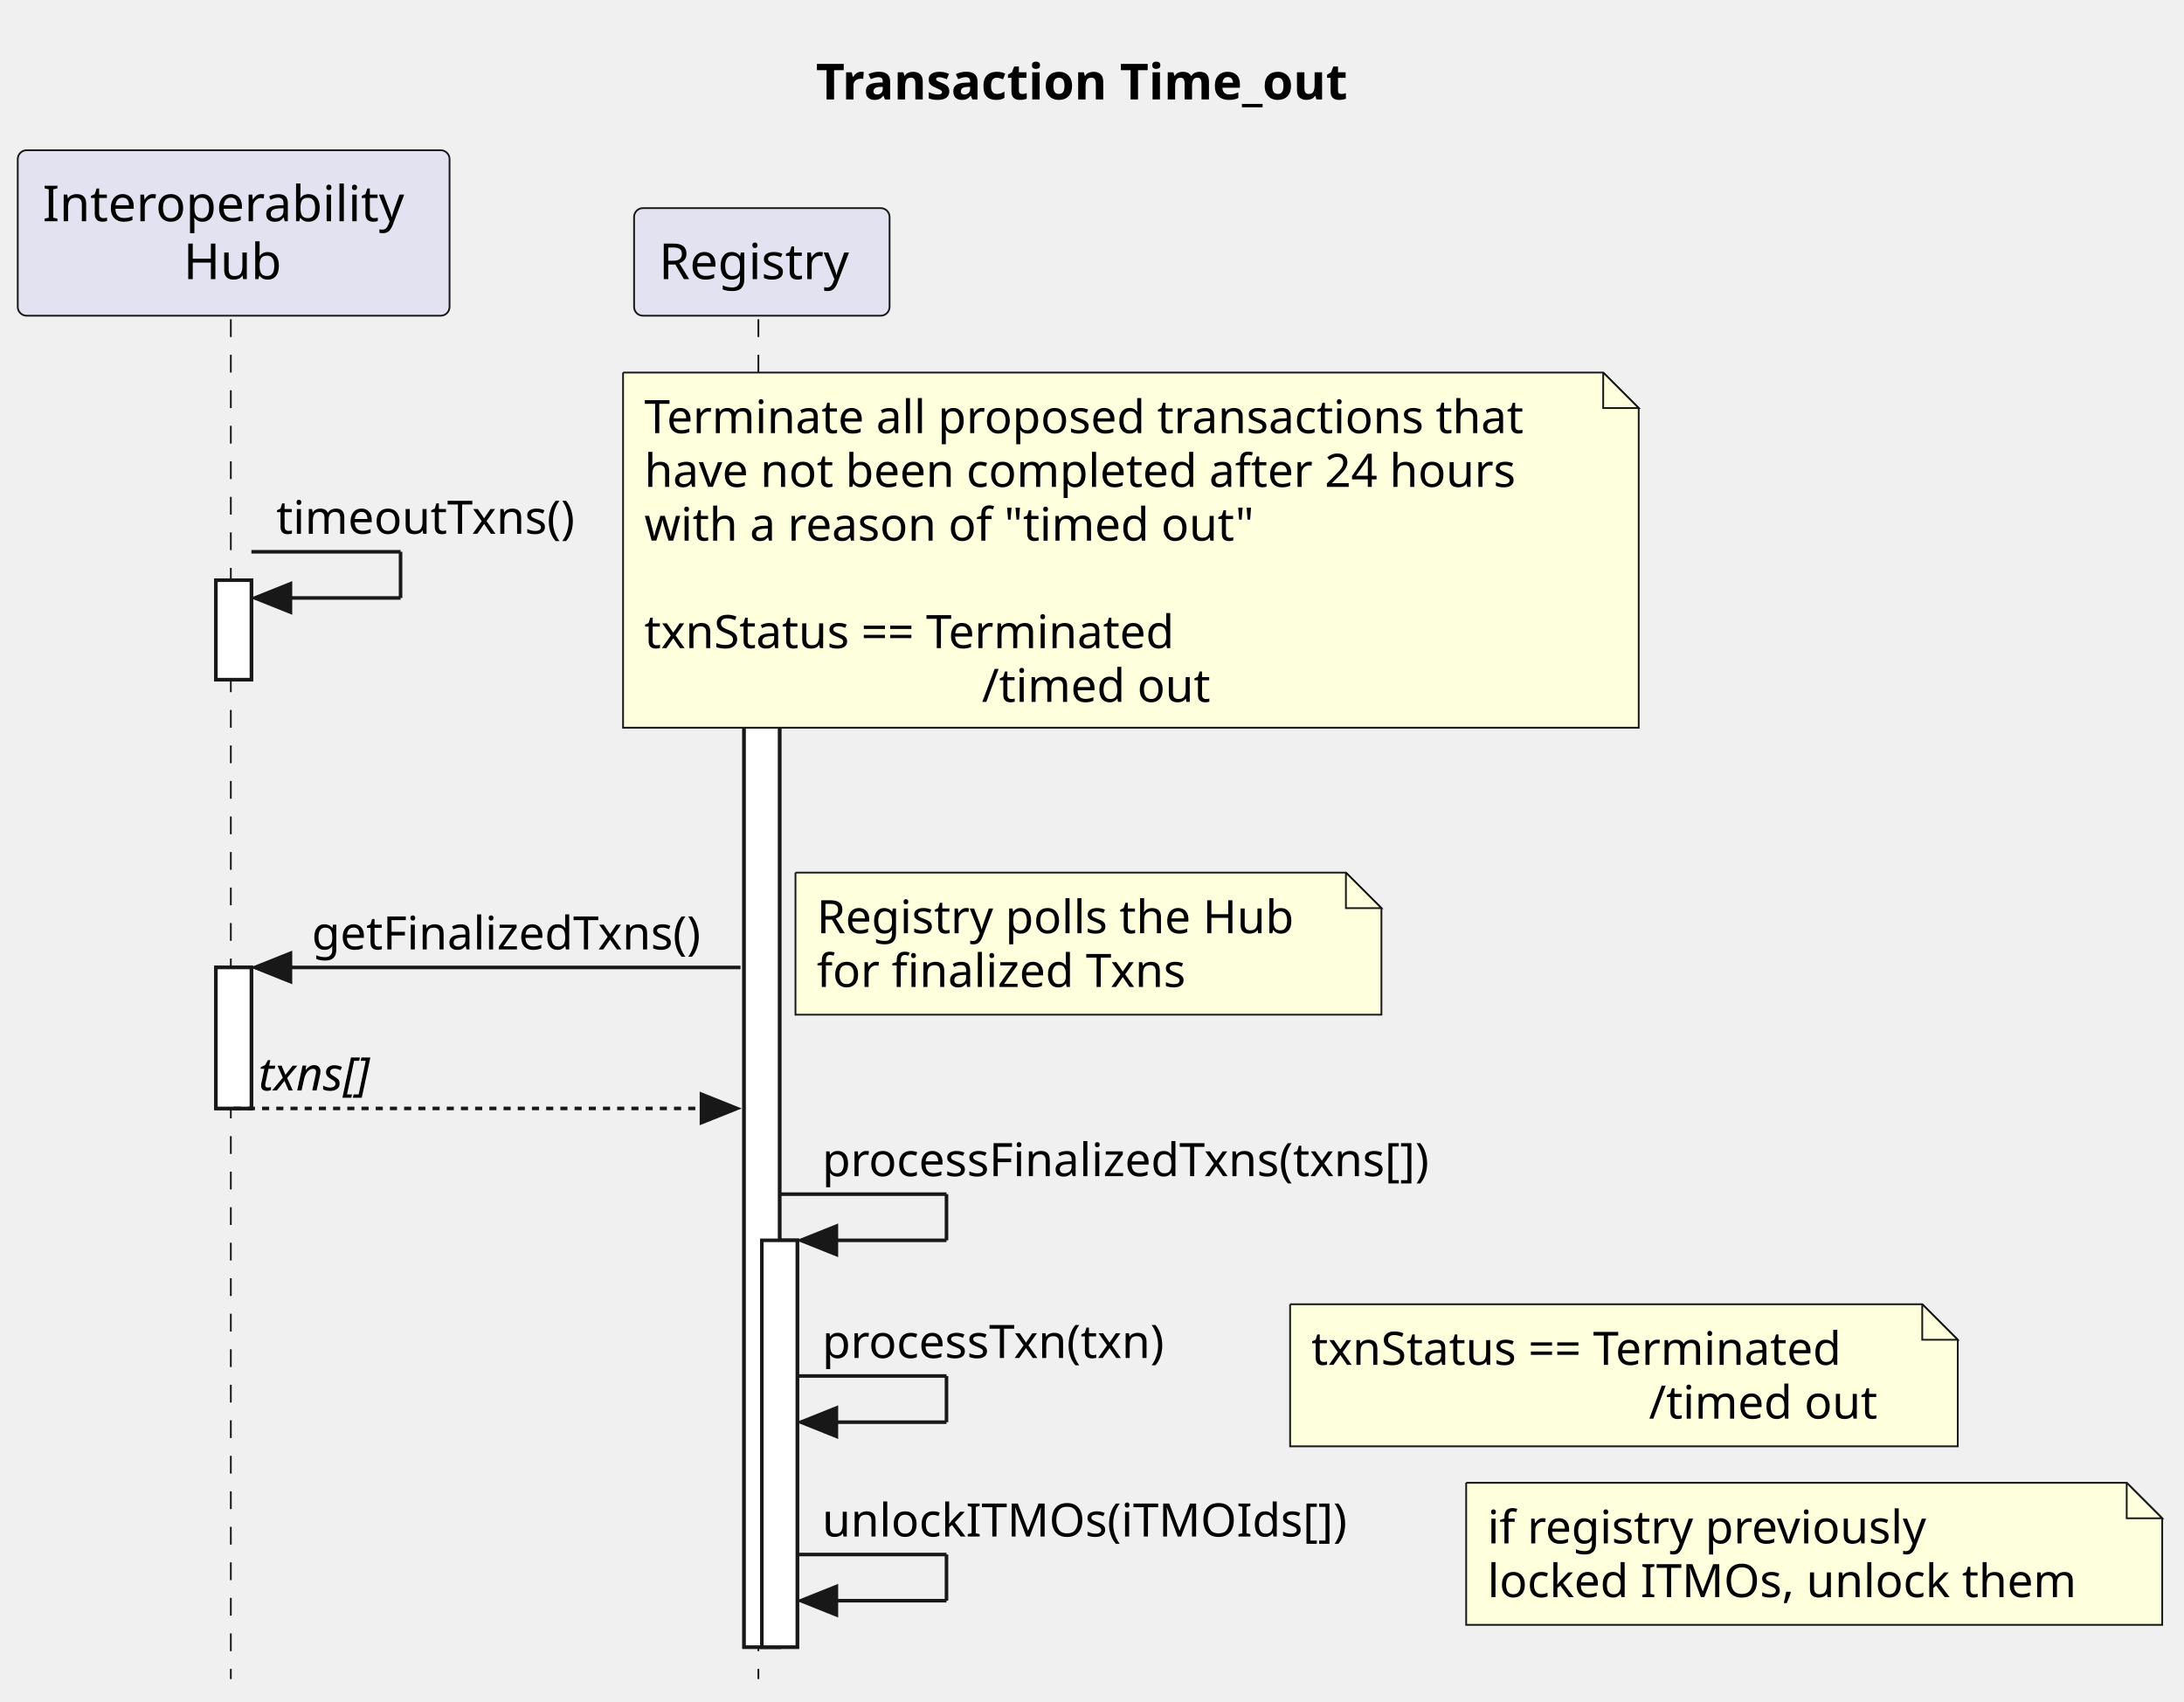
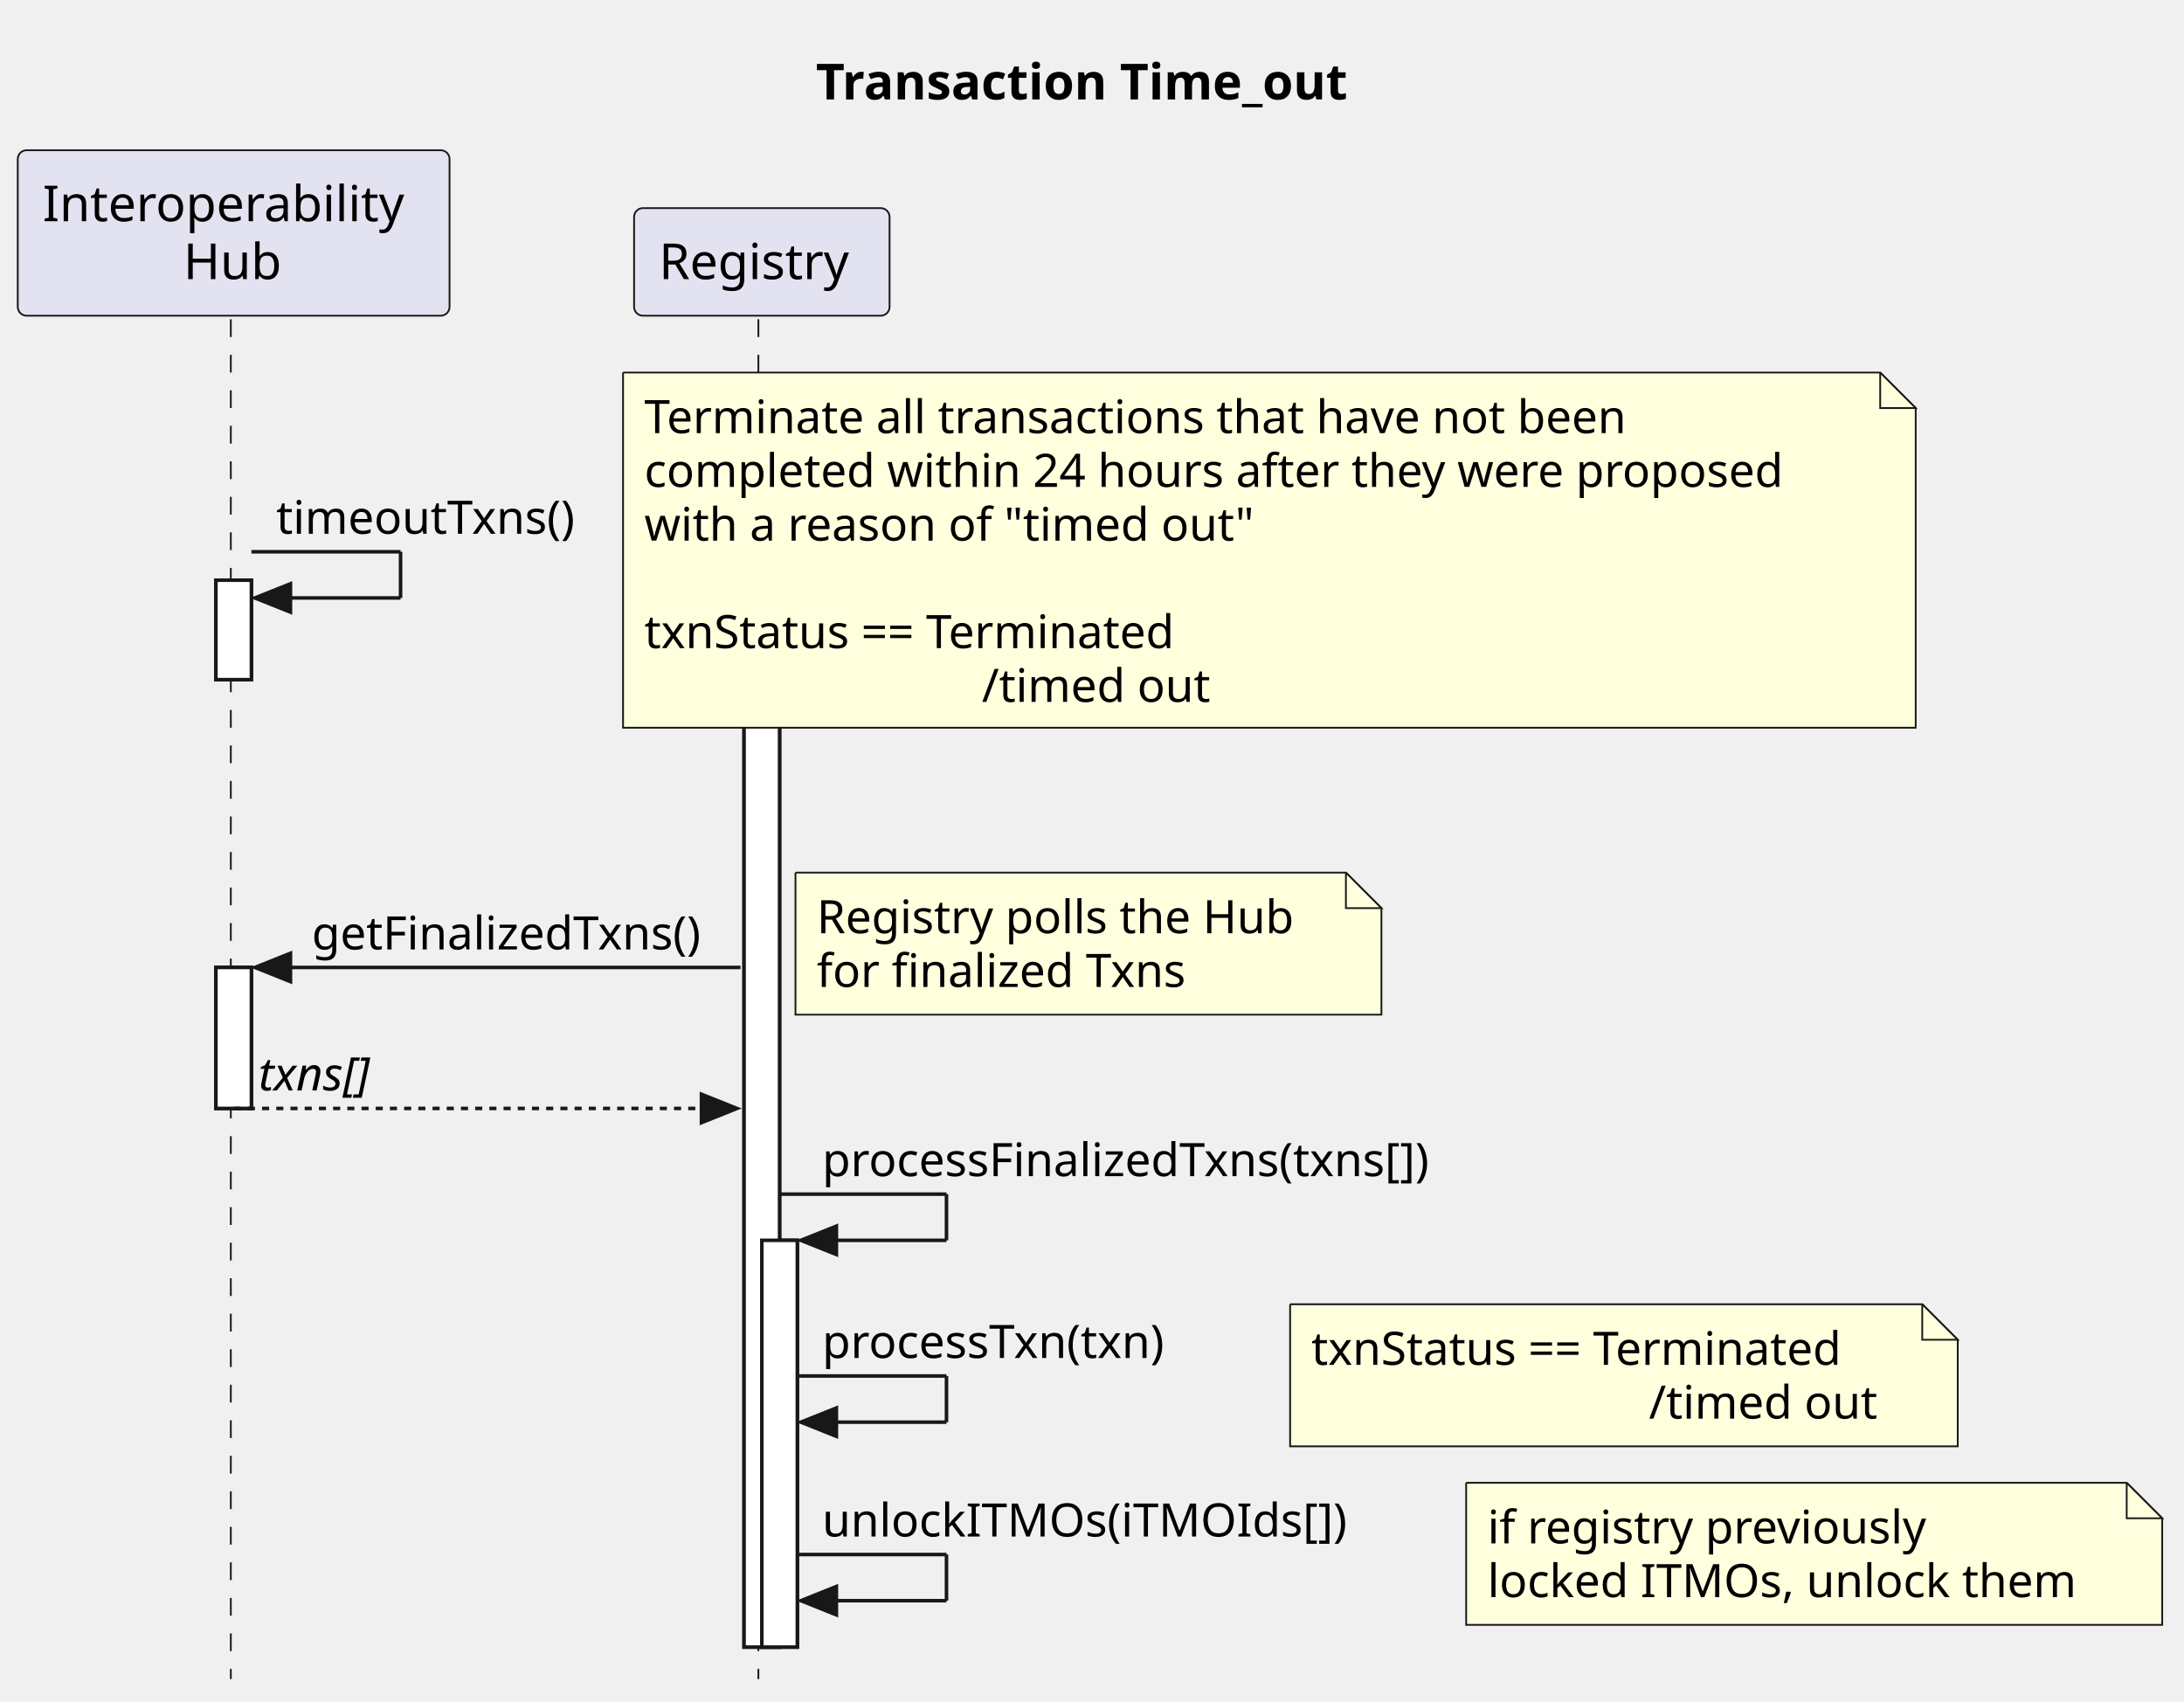
<svg xmlns="http://www.w3.org/2000/svg" contentStyleType="text/css" data-diagram-type="SEQUENCE" height="479px" preserveAspectRatio="none" style="width:615px;height:479px;background:#FFFFFF;" version="1.1" viewBox="0 0 615 479" width="615px" zoomAndPan="magnify">
  <defs />
  <g>
    <text fill="#000000" font-family="sans-serif" font-size="14" font-weight="bold" lengthAdjust="spacing" textLength="169.606" x="229.758" y="27.995">Transaction Time_out</text>
    <g>
      <rect fill="#FFFFFF" height="28" style="stroke:#181818;stroke-width:1;" width="10" x="60.795" y="163.356" />
    </g>
    <g>
      <rect fill="#FFFFFF" height="39.699" style="stroke:#181818;stroke-width:1;" width="10" x="60.795" y="272.387" />
    </g>
    <g>
      <rect fill="#FFFFFF" height="300.394" style="stroke:#181818;stroke-width:1;" width="10" x="209.525" y="163.356" />
    </g>
    <g>
      <rect fill="#FFFFFF" height="114.531" style="stroke:#181818;stroke-width:1;" width="10" x="214.525" y="349.219" />
    </g>
    <g>
      <rect fill="transparent" height="382.859" width="8" x="61.795" y="89.891" />
      <line style="stroke:#181818;stroke-width:0.5;stroke-dasharray:5.0,5.0;" x1="65" x2="65" y1="89.891" y2="472.75" />
    </g>
    <g>
      <rect fill="transparent" height="382.859" width="8" x="210.525" y="89.891" />
      <line style="stroke:#181818;stroke-width:0.5;stroke-dasharray:5.0,5.0;" x1="213.554" x2="213.554" y1="89.891" y2="472.75" />
    </g>
    <rect fill="#E2E2F0" height="46.594" rx="2.5" ry="2.5" style="stroke:#181818;stroke-width:0.5;" width="121.591" x="5" y="42.297" />
    <text fill="#000000" font-family="sans-serif" font-size="14" lengthAdjust="spacing" textLength="107.591" x="12" y="62.292">Interoperability</text>
    <text fill="#000000" font-family="sans-serif" font-size="14" lengthAdjust="spacing" textLength="28.287" x="51.652" y="78.589">Hub</text>
    <rect fill="#E2E2F0" height="30.297" rx="2.5" ry="2.5" style="stroke:#181818;stroke-width:0.5;" width="71.941" x="178.554" y="58.594" />
    <text fill="#000000" font-family="sans-serif" font-size="14" lengthAdjust="spacing" textLength="57.941" x="185.554" y="78.589">Registry</text>
    <g>
      <rect fill="#FFFFFF" height="28" style="stroke:#181818;stroke-width:1;" width="10" x="60.795" y="163.356" />
    </g>
    <g>
      <rect fill="#FFFFFF" height="39.699" style="stroke:#181818;stroke-width:1;" width="10" x="60.795" y="272.387" />
    </g>
    <g>
      <rect fill="#FFFFFF" height="300.394" style="stroke:#181818;stroke-width:1;" width="10" x="209.525" y="163.356" />
    </g>
    <g>
      <rect fill="#FFFFFF" height="114.531" style="stroke:#181818;stroke-width:1;" width="10" x="214.525" y="349.219" />
    </g>
    <line style="stroke:#181818;stroke-width:1;" x1="70.795" x2="112.795" y1="155.356" y2="155.356" />
    <line style="stroke:#181818;stroke-width:1;" x1="112.795" x2="112.795" y1="155.356" y2="168.356" />
    <line style="stroke:#181818;stroke-width:1;" x1="71.795" x2="112.795" y1="168.356" y2="168.356" />
    <polygon fill="#181818" points="81.795,164.356,71.795,168.356,81.795,172.356" style="stroke:#181818;stroke-width:1;" />
    <text fill="#000000" font-family="sans-serif" font-size="13" lengthAdjust="spacing" textLength="91.451" x="77.795" y="150.29">timeoutTxns()</text>
-     <path d="M175.451,104.891 L175.451,204.891 L461.451,204.891 L461.451,114.891 L451.451,104.891 L175.451,104.891 " fill="#FEFFDD" style="stroke:#181818;stroke-width:0.5;" />
-     <path d="M451.451,104.891 L451.451,114.891 L461.451,114.891 L451.451,104.891 " fill="#FEFFDD" style="stroke:#181818;stroke-width:0.5;" />
-     <text fill="#000000" font-family="sans-serif" font-size="13" lengthAdjust="spacing" textLength="265.967" x="181.451" y="121.957">Terminate all proposed transactions that</text>
-     <text fill="#000000" font-family="sans-serif" font-size="13" lengthAdjust="spacing" textLength="263.517" x="181.451" y="137.09">have not been completed after 24 hours</text>
+     <path d="M175.451,104.891 L175.451,204.891 L539.451,204.891 L539.451,114.891 L529.451,104.891 L175.451,104.891 " fill="#FEFFDD" style="stroke:#181818;stroke-width:0.5;" />
+     <path d="M529.451,104.891 L529.451,114.891 L539.451,114.891 L529.451,104.891 " fill="#FEFFDD" style="stroke:#181818;stroke-width:0.5;" />
+     <text fill="#000000" font-family="sans-serif" font-size="13" lengthAdjust="spacing" textLength="299.127" x="181.451" y="121.957">Terminate all transactions that have not been</text>
+     <text fill="#000000" font-family="sans-serif" font-size="13" lengthAdjust="spacing" textLength="343.186" x="181.451" y="137.09">completed within 24 hours after they were proposed</text>
    <text fill="#000000" font-family="sans-serif" font-size="13" lengthAdjust="spacing" textLength="183.885" x="181.451" y="152.223">with a reason of "timed out"</text>
    <text fill="#000000" font-family="sans-serif" font-size="13" lengthAdjust="spacing" textLength="4.132" x="181.451" y="167.356"> </text>
    <text fill="#000000" font-family="sans-serif" font-size="13" lengthAdjust="spacing" textLength="167.616" x="181.451" y="182.489">txnStatus == Terminated</text>
    <text fill="#000000" font-family="sans-serif" font-size="13" lengthAdjust="spacing" textLength="67.425" x="276.494" y="197.622">/timed out</text>
    <polygon fill="#181818" points="81.795,268.387,71.795,272.387,81.795,276.387" style="stroke:#181818;stroke-width:1;" />
    <line style="stroke:#181818;stroke-width:1;" x1="75.795" x2="208.525" y1="272.387" y2="272.387" />
    <text fill="#000000" font-family="sans-serif" font-size="13" lengthAdjust="spacing" textLength="119.73" x="87.795" y="267.321">getFinalizedTxns()</text>
    <path d="M224,245.688 L224,285.688 L389,285.688 L389,255.688 L379,245.688 L224,245.688 " fill="#FEFFDD" style="stroke:#181818;stroke-width:0.5;" />
    <path d="M379,245.688 L379,255.688 L389,255.688 L379,245.688 " fill="#FEFFDD" style="stroke:#181818;stroke-width:0.5;" />
    <text fill="#000000" font-family="sans-serif" font-size="13" lengthAdjust="spacing" textLength="144.003" x="230" y="262.754">Registry polls the Hub</text>
    <text fill="#000000" font-family="sans-serif" font-size="13" lengthAdjust="spacing" textLength="111.478" x="230" y="277.887">for finalized Txns</text>
    <polygon fill="#181818" points="197.525,308.086,207.525,312.086,197.525,316.086" style="stroke:#181818;stroke-width:1;" />
    <line style="stroke:#181818;stroke-width:1;stroke-dasharray:2.0,2.0;" x1="65.795" x2="203.525" y1="312.086" y2="312.086" />
    <text fill="#000000" font-family="sans-serif" font-size="13" font-style="italic" lengthAdjust="spacing" textLength="37.946" x="72.795" y="307.02">txns[]</text>
    <line style="stroke:#181818;stroke-width:1;" x1="219.525" x2="266.525" y1="336.219" y2="336.219" />
    <line style="stroke:#181818;stroke-width:1;" x1="266.525" x2="266.525" y1="336.219" y2="349.219" />
    <line style="stroke:#181818;stroke-width:1;" x1="225.525" x2="266.525" y1="349.219" y2="349.219" />
    <polygon fill="#181818" points="235.525,345.219,225.525,349.219,235.525,353.219" style="stroke:#181818;stroke-width:1;" />
    <text fill="#000000" font-family="sans-serif" font-size="13" lengthAdjust="spacing" textLength="186.57" x="231.525" y="331.153">processFinalizedTxns(txns[])</text>
    <line style="stroke:#181818;stroke-width:1;" x1="224.525" x2="266.525" y1="387.418" y2="387.418" />
    <line style="stroke:#181818;stroke-width:1;" x1="266.525" x2="266.525" y1="387.418" y2="400.418" />
    <line style="stroke:#181818;stroke-width:1;" x1="225.525" x2="266.525" y1="400.418" y2="400.418" />
    <polygon fill="#181818" points="235.525,396.418,225.525,400.418,235.525,404.418" style="stroke:#181818;stroke-width:1;" />
    <text fill="#000000" font-family="sans-serif" font-size="13" lengthAdjust="spacing" textLength="105.289" x="231.525" y="382.352">processTxn(txn)</text>
    <path d="M363.289,367.219 L363.289,407.219 L551.289,407.219 L551.289,377.219 L541.289,367.219 L363.289,367.219 " fill="#FEFFDD" style="stroke:#181818;stroke-width:0.5;" />
    <path d="M541.289,367.219 L541.289,377.219 L551.289,377.219 L541.289,367.219 " fill="#FEFFDD" style="stroke:#181818;stroke-width:0.5;" />
    <text fill="#000000" font-family="sans-serif" font-size="13" lengthAdjust="spacing" textLength="167.616" x="369.289" y="384.286">txnStatus == Terminated</text>
    <text fill="#000000" font-family="sans-serif" font-size="13" lengthAdjust="spacing" textLength="67.425" x="464.332" y="399.418">/timed out</text>
    <line style="stroke:#181818;stroke-width:1;" x1="224.525" x2="266.525" y1="437.684" y2="437.684" />
    <line style="stroke:#181818;stroke-width:1;" x1="266.525" x2="266.525" y1="437.684" y2="450.684" />
    <line style="stroke:#181818;stroke-width:1;" x1="225.525" x2="266.525" y1="450.684" y2="450.684" />
    <polygon fill="#181818" points="235.525,446.684,225.525,450.684,235.525,454.684" style="stroke:#181818;stroke-width:1;" />
    <text fill="#000000" font-family="sans-serif" font-size="13" lengthAdjust="spacing" textLength="154.864" x="231.525" y="432.618">unlockITMOs(iTMOIds[])</text>
    <path d="M412.864,417.484 L412.864,457.484 L608.864,457.484 L608.864,427.484 L598.864,417.484 L412.864,417.484 " fill="#FEFFDD" style="stroke:#181818;stroke-width:0.5;" />
    <path d="M598.864,417.484 L598.864,427.484 L608.864,427.484 L598.864,417.484 " fill="#FEFFDD" style="stroke:#181818;stroke-width:0.5;" />
    <text fill="#000000" font-family="sans-serif" font-size="13" lengthAdjust="spacing" textLength="133.739" x="418.864" y="434.551">if registry previously</text>
    <text fill="#000000" font-family="sans-serif" font-size="13" lengthAdjust="spacing" textLength="175.735" x="418.864" y="449.684">locked ITMOs, unlock them</text>
  </g>
</svg>
